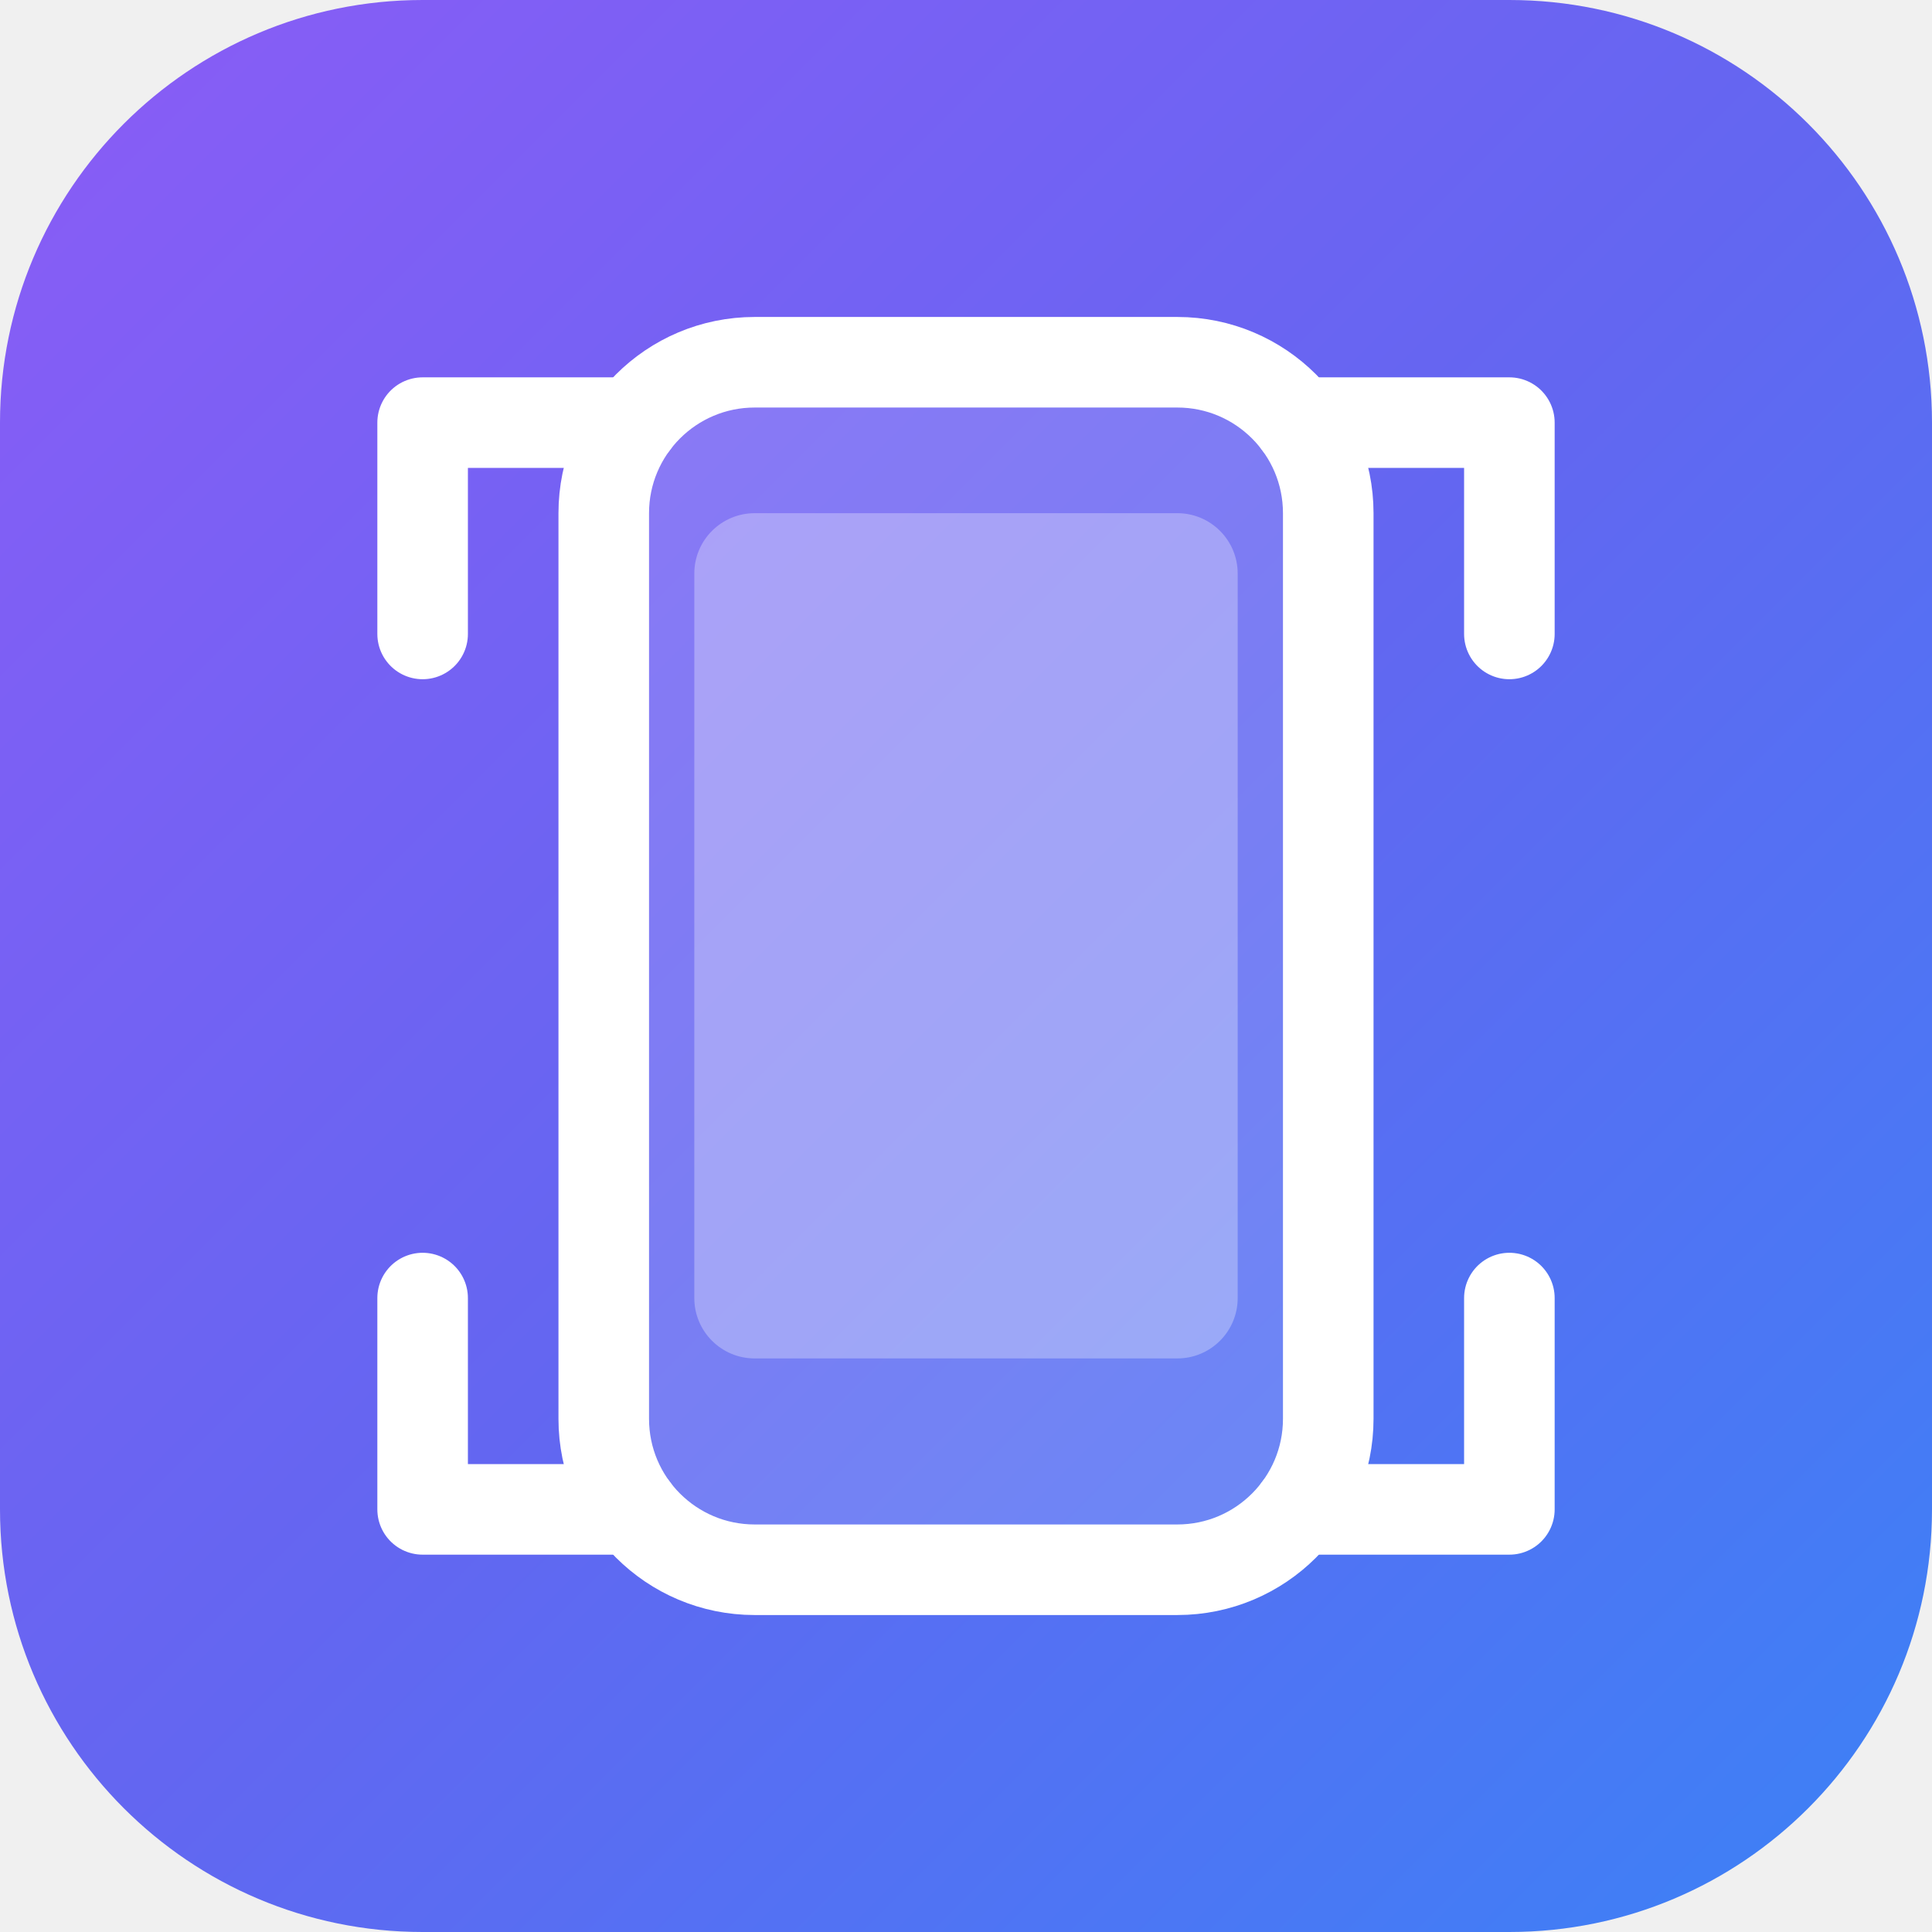
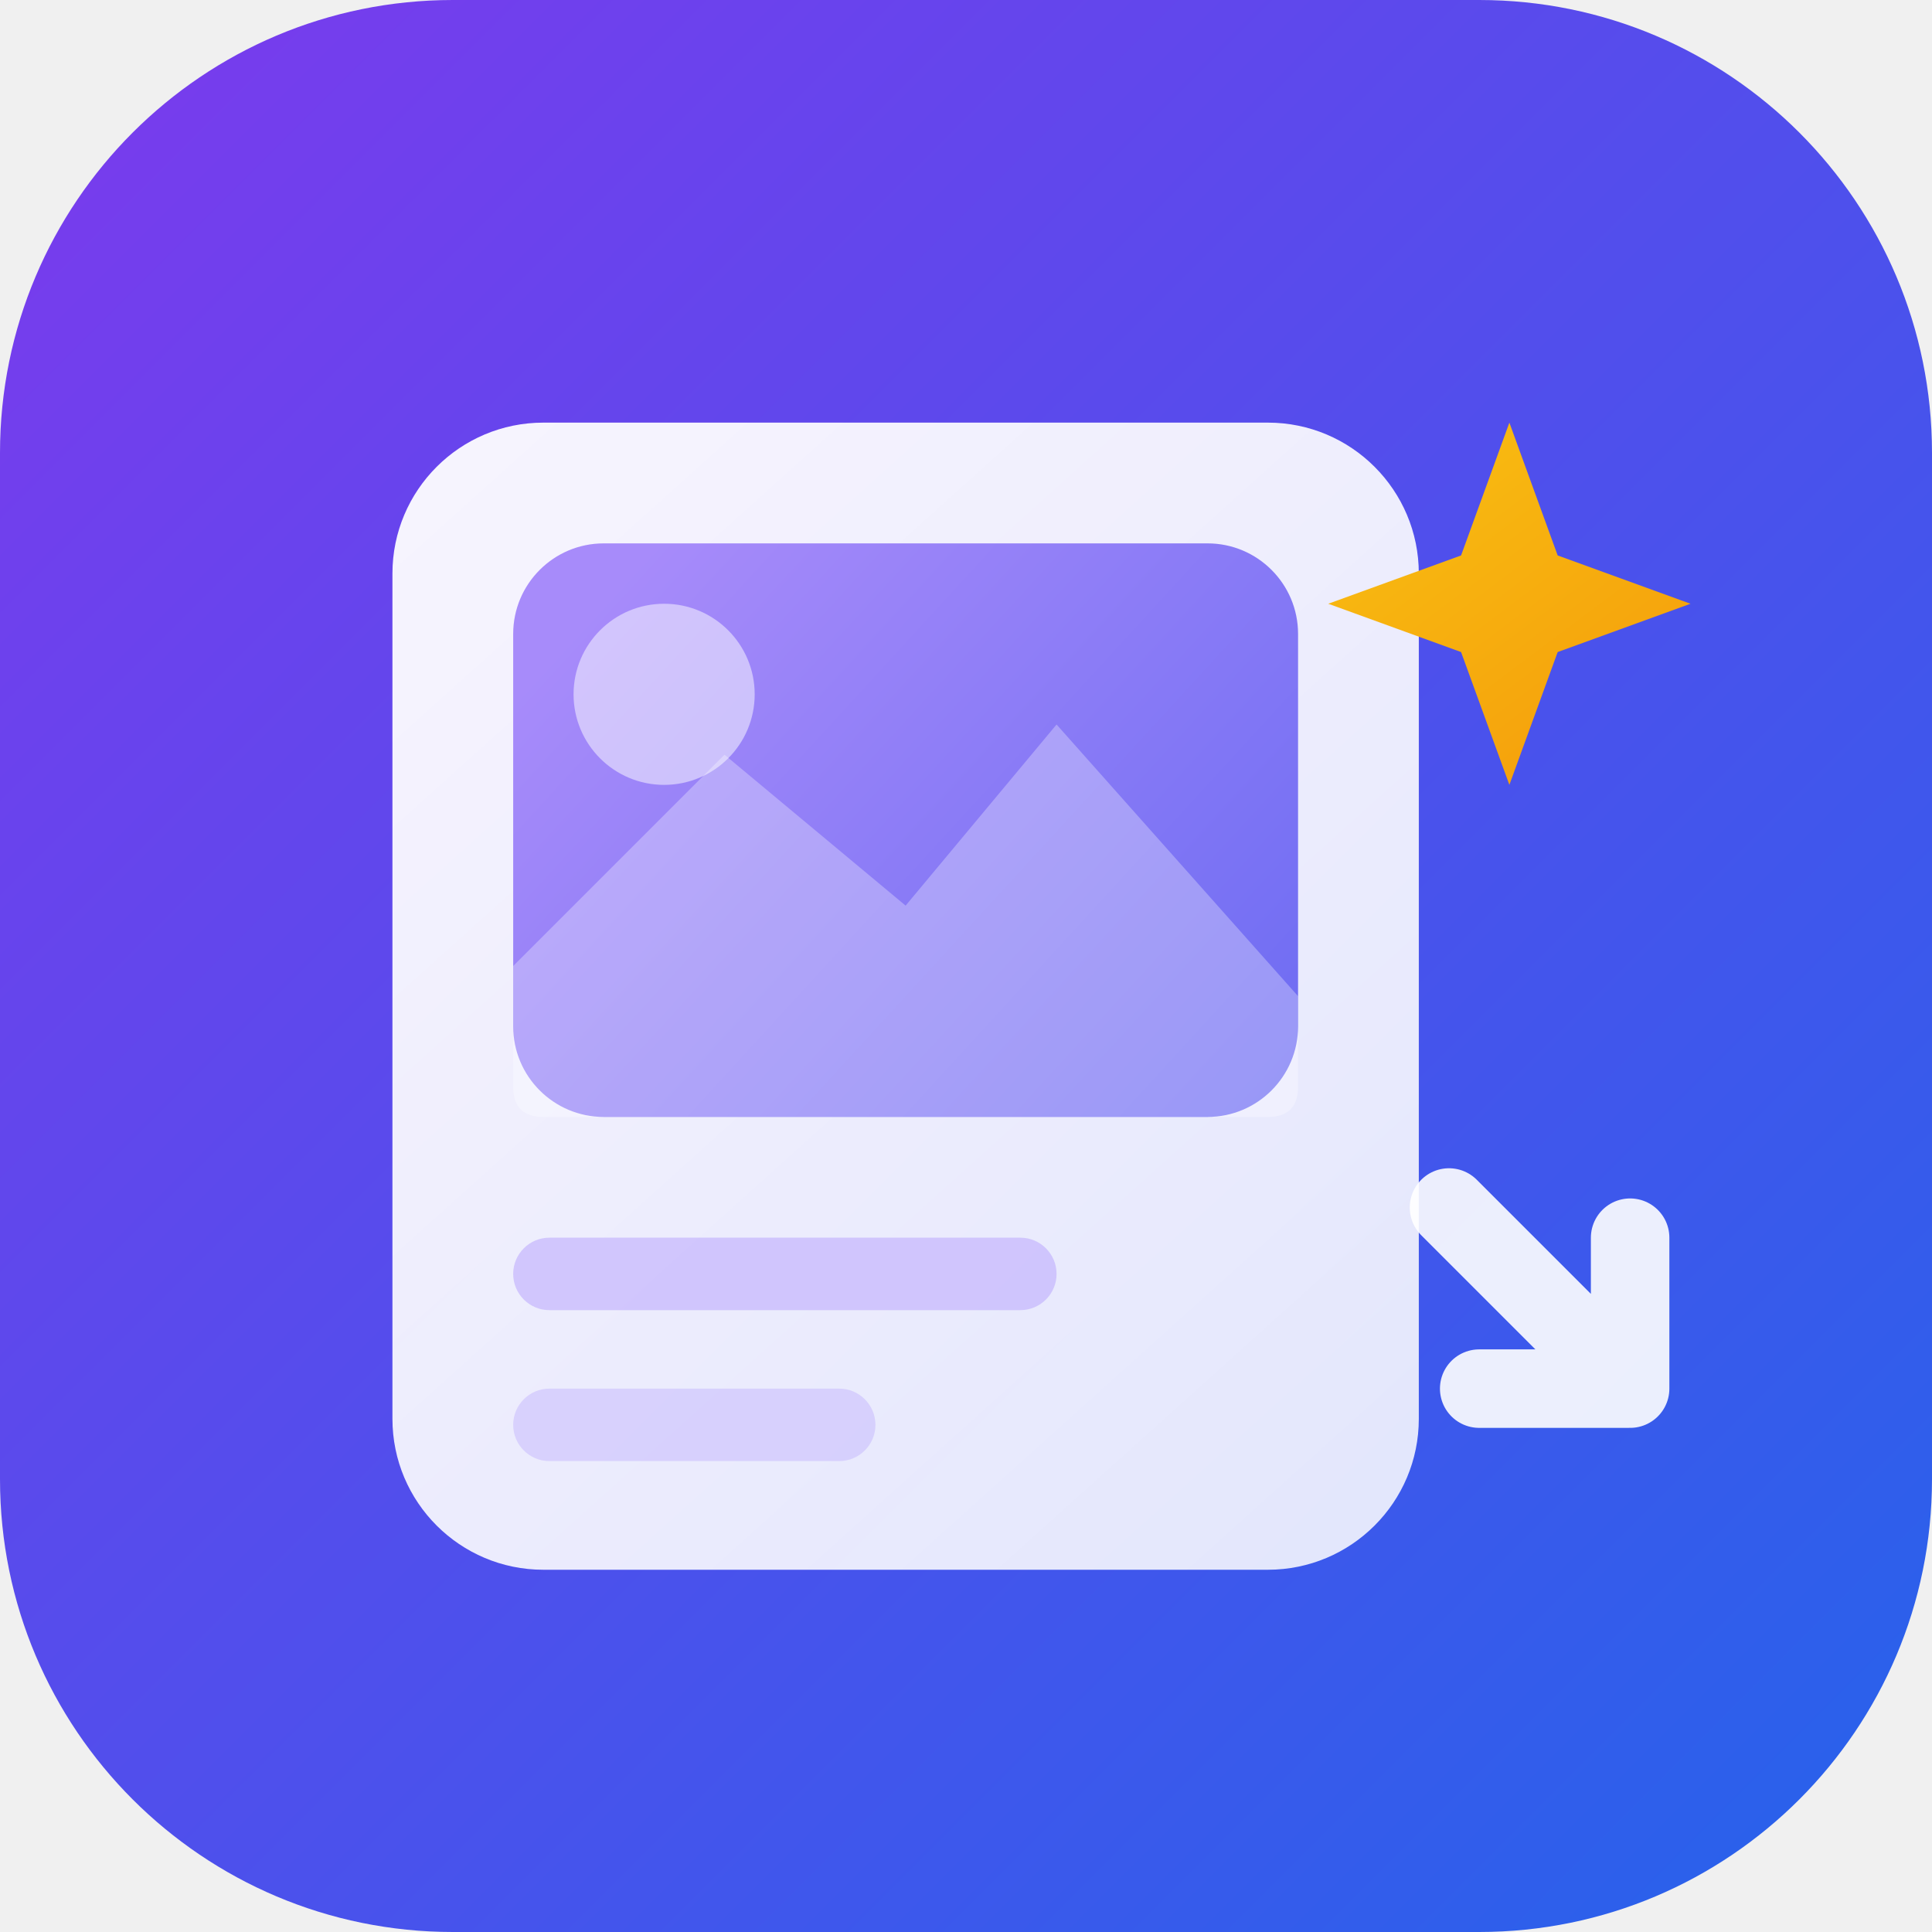
<svg xmlns="http://www.w3.org/2000/svg" viewBox="0 0 32 32" fill="none">
  <defs>
    <linearGradient id="bg" x1="0" y1="0" x2="32" y2="32" gradientUnits="userSpaceOnUse">
-       <stop offset="0%" stop-color="#8b5cf6" />
-       <stop offset="50%" stop-color="#6366f1" />
-       <stop offset="100%" stop-color="#3b82f6" />
+       <stop offset="0%" stop-color="#7c3aed" />
+       <stop offset="100%" stop-color="#2563eb" />
+     </linearGradient>
+     <linearGradient id="card" x1="6" y1="6" x2="24" y2="26" gradientUnits="userSpaceOnUse">
+       <stop offset="0%" stop-color="white" stop-opacity="0.95" />
+       <stop offset="100%" stop-color="white" stop-opacity="0.85" />
+     </linearGradient>
+     <linearGradient id="img" x1="9" y1="11" x2="21" y2="22" gradientUnits="userSpaceOnUse">
+       <stop offset="0%" stop-color="#a78bfa" />
+       <stop offset="100%" stop-color="#6366f1" />
+     </linearGradient>
+     <linearGradient id="sparkle" x1="22" y1="4" x2="28" y2="12" gradientUnits="userSpaceOnUse">
+       <stop offset="0%" stop-color="#facc15" />
+       <stop offset="100%" stop-color="#f59e0b" />
    </linearGradient>
  </defs>
-   <rect width="32" height="32" rx="7" fill="url(#bg)" />
-   <rect x="10" y="6" width="12" height="20" rx="2.5" stroke="white" stroke-width="1.5" fill="rgba(255,255,255,0.15)" />
-   <rect x="11.5" y="8.5" width="9" height="14" rx="1" fill="white" opacity="0.3" />
-   <path d="M7 10.5 L7 7 L10.5 7" stroke="white" stroke-width="1.5" stroke-linecap="round" stroke-linejoin="round" />
-   <path d="M25 7 L21.5 7 M25 7 L25 10.5" stroke="white" stroke-width="1.5" stroke-linecap="round" stroke-linejoin="round" />
-   <path d="M7 21.5 L7 25 L10.5 25" stroke="white" stroke-width="1.5" stroke-linecap="round" stroke-linejoin="round" />
-   <path d="M25 25 L21.5 25 M25 25 L25 21.5" stroke="white" stroke-width="1.5" stroke-linecap="round" stroke-linejoin="round" />
+   <rect width="32" height="32" rx="7.5" fill="url(#bg)" />
+   <rect x="6.5" y="7" width="17" height="19" rx="2.5" fill="url(#card)" />
+   <rect x="8.5" y="9" width="13" height="9.5" rx="1.5" fill="url(#img)" />
+   <path d="M8.5 16 L12 12.5 L15 15 L17.5 12 L21.5 16.5 L21.5 18 Q21.5 18.5 21 18.5 L9 18.5 Q8.5 18.5 8.5 18Z" fill="white" opacity="0.3" />
+   <circle cx="11" cy="11.5" r="1.5" fill="white" opacity="0.5" />
+   <rect x="8.5" y="20.5" width="9" height="1.2" rx="0.6" fill="#c4b5fd" opacity="0.7" />
+   <rect x="8.5" y="23" width="6" height="1.2" rx="0.6" fill="#c4b5fd" opacity="0.5" />
+   <path d="M25 7 L25.8 9.2 L28 10 L25.8 10.8 L25 13 L24.2 10.8 L22 10 L24.2 9.2Z" fill="url(#sparkle)" />
+   <path d="M24 20 L27 23 M27 23 L27 20.5 M27 23 L24.5 23" stroke="white" stroke-width="1.3" stroke-linecap="round" stroke-linejoin="round" opacity="0.9" />
</svg>
